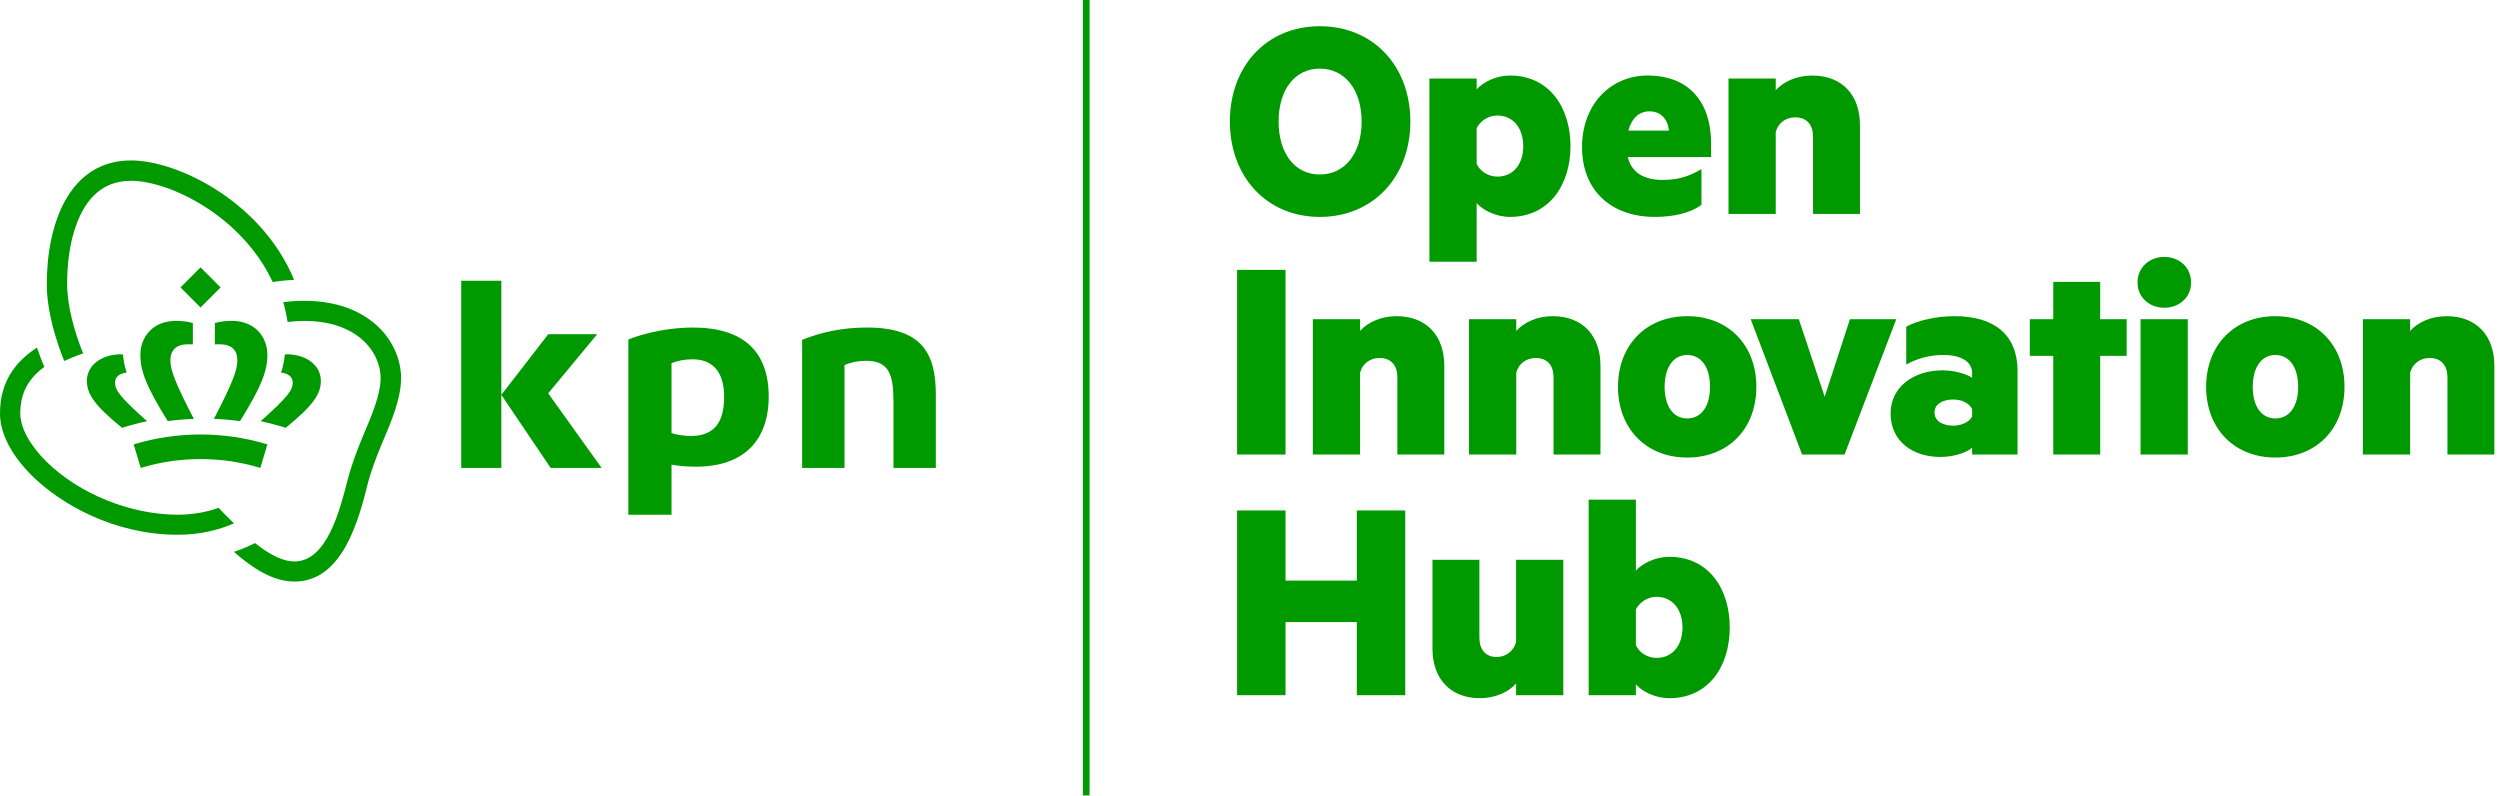
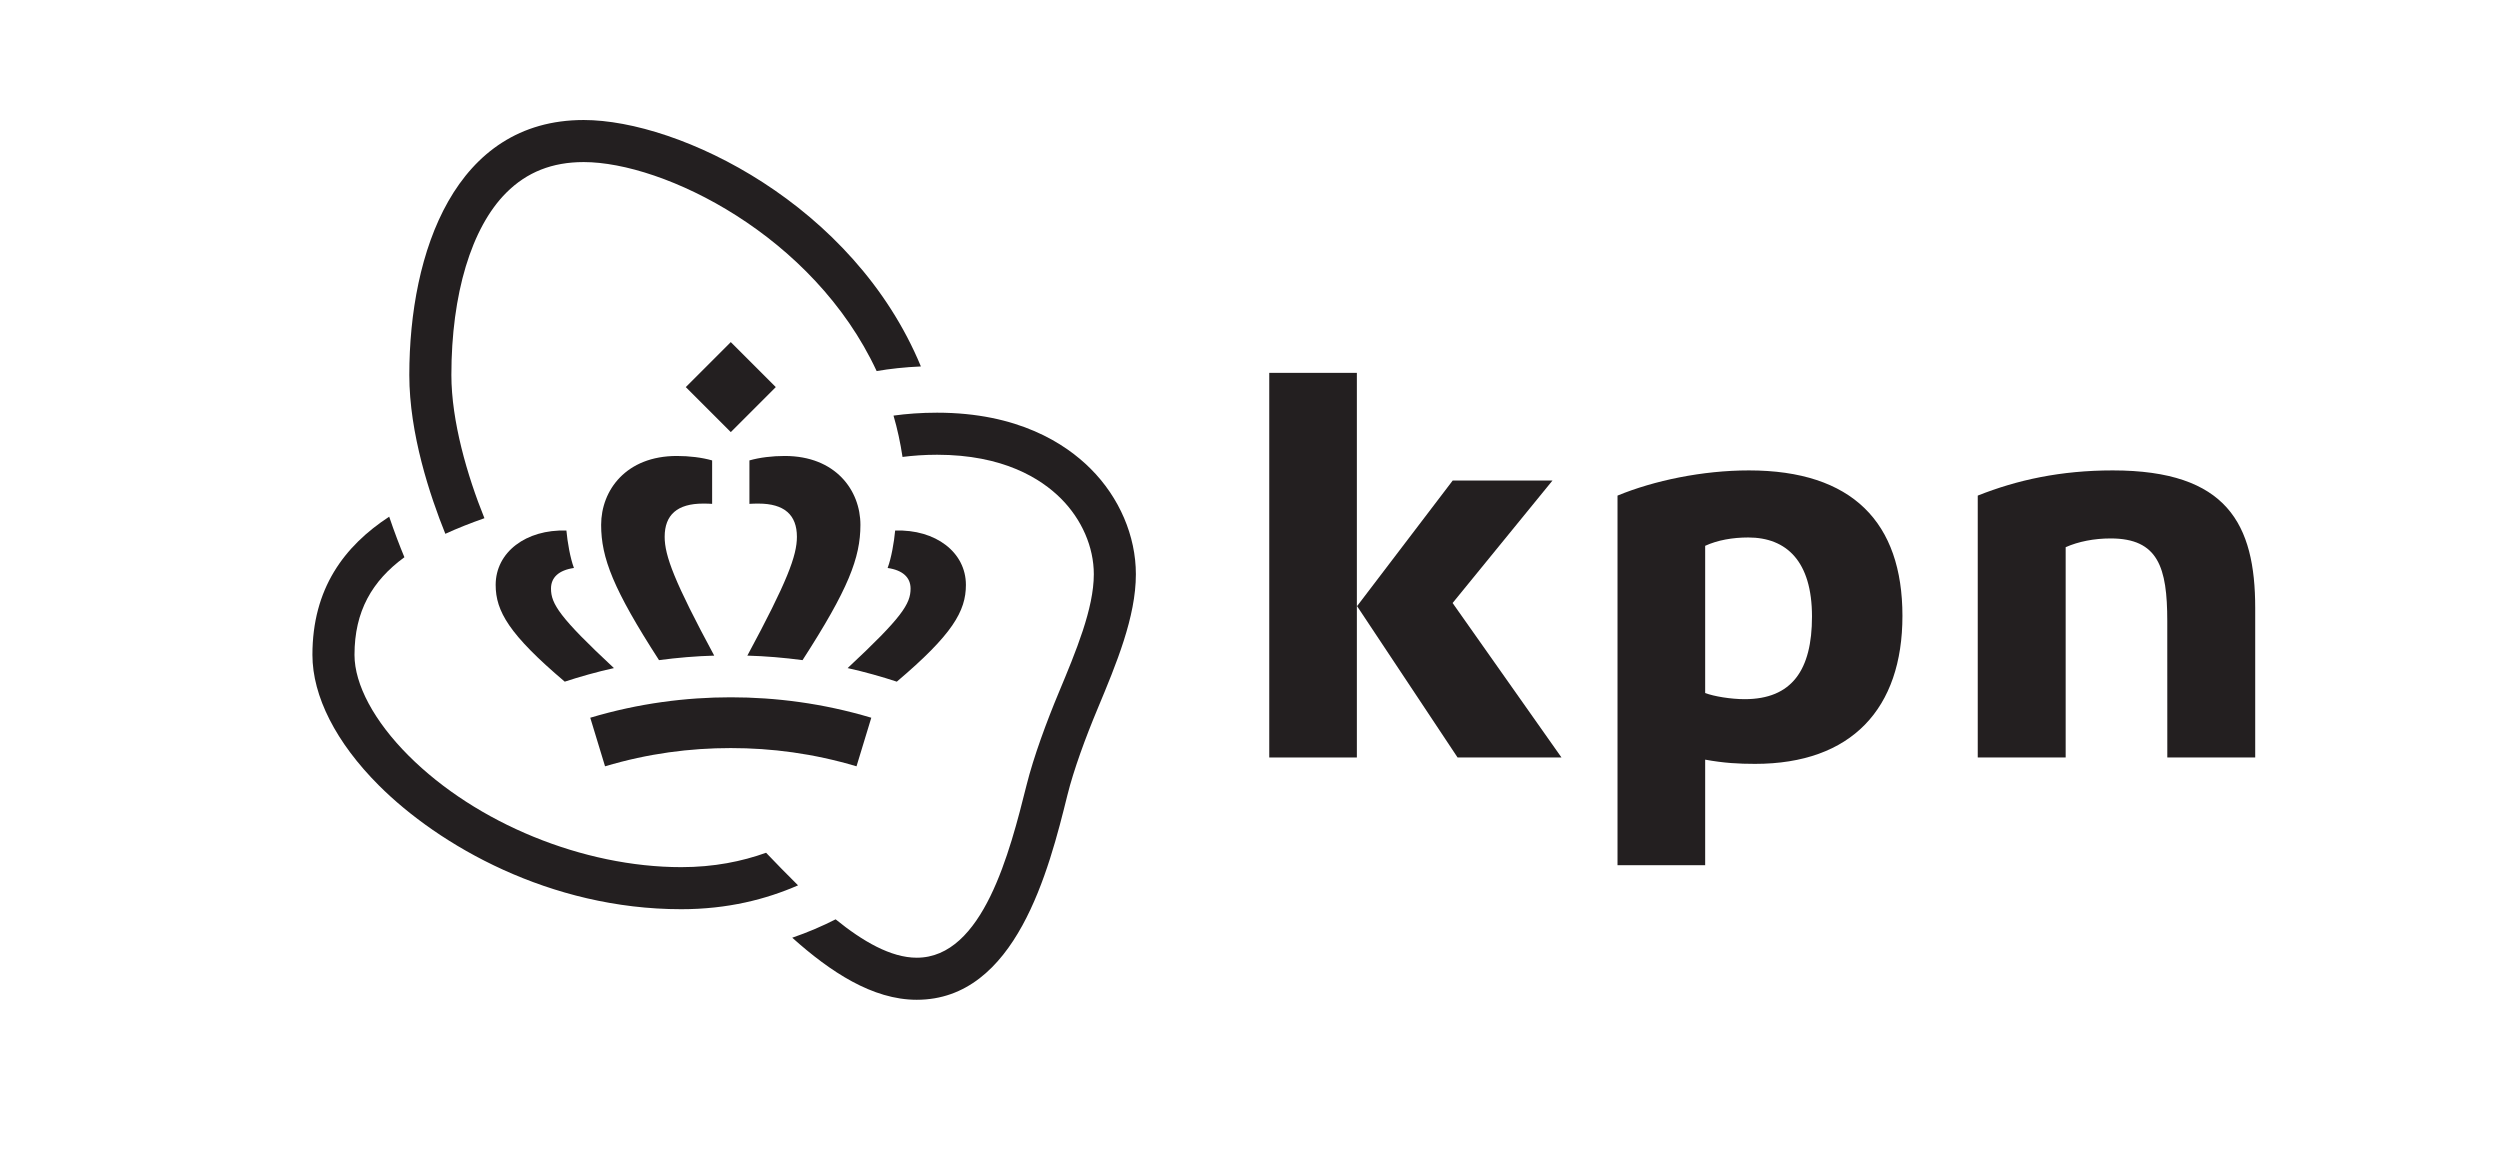
- <svg xmlns="http://www.w3.org/2000/svg" width="374" height="119">
-   <g fill="none" fill-rule="evenodd">
-     <path d="M197.445 32.45c8.01 0 13.545-6.03 13.545-14.265 0-8.28-5.535-14.265-13.545-14.265-7.965 0-13.455 5.985-13.455 14.265 0 8.235 5.49 14.265 13.455 14.265zm0-6.345c-3.735 0-6.165-3.15-6.165-7.92s2.43-7.92 6.165-7.92 6.255 3.15 6.255 7.92-2.52 7.92-6.255 7.92zm23.461 13.05V30.38c.945 1.08 2.925 2.07 4.995 2.07 5.85 0 9.045-4.815 9.045-10.575 0-5.805-3.195-10.575-9.045-10.575-2.07 0-4.05.99-4.995 2.07v-1.62h-7.065v27.405h7.065zm3.105-12.735c-1.35 0-2.565-.765-3.105-1.89v-5.355c.54-1.08 1.71-1.89 3.105-1.89 2.43 0 3.87 1.98 3.87 4.59s-1.44 4.545-3.87 4.545zm23.551 6.03c2.925 0 5.4-.63 6.975-1.8v-5.355c-2.025 1.215-3.69 1.62-5.85 1.62-2.61 0-4.59-.99-5.175-3.42h12.465v-2.07c0-6.03-3.195-10.125-9.495-10.125-5.58 0-9.81 4.365-9.81 10.71 0 6.525 4.41 10.44 10.89 10.44zm2.115-12.915h-6.075c.495-1.845 1.62-2.88 3.15-2.88 1.71 0 2.745 1.17 2.925 2.88zM265.65 32V19.76c.36-1.395 1.53-2.205 2.925-2.205 1.8 0 2.655 1.215 2.655 2.88V32h7.02V18.725c0-4.5-2.655-7.425-7.155-7.425-2.34 0-4.32.945-5.445 2.205V11.75h-7.065V32h7.065zM192.315 68V40.37h-7.245V68h7.245zm11.152 0V55.76c.36-1.395 1.53-2.205 2.925-2.205 1.8 0 2.655 1.215 2.655 2.88V68h7.02V54.725c0-4.5-2.655-7.425-7.155-7.425-2.34 0-4.32.945-5.445 2.205V47.75h-7.065V68h7.065zm23.365 0V55.76c.36-1.395 1.53-2.205 2.925-2.205 1.8 0 2.655 1.215 2.655 2.88V68h7.02V54.725c0-4.5-2.655-7.425-7.155-7.425-2.34 0-4.32.945-5.445 2.205V47.75h-7.065V68h7.065zm25.57.45c6.165 0 10.35-4.32 10.35-10.575 0-6.255-4.185-10.575-10.35-10.575-6.12 0-10.35 4.32-10.35 10.575 0 6.255 4.23 10.575 10.35 10.575zm0-5.85c-2.16 0-3.375-1.935-3.375-4.725 0-2.79 1.215-4.77 3.375-4.77 2.205 0 3.42 1.98 3.42 4.77 0 2.79-1.215 4.725-3.42 4.725zm23.541 5.4l7.74-20.25h-6.93l-3.78 11.61-3.87-11.61h-7.2l7.695 20.25h6.345zm14.316.36c2.16 0 4.095-.72 4.77-1.395V68h6.795V55.49c0-5.355-3.42-8.19-9.405-8.19-2.88 0-5.58.675-7.245 1.575v5.67c1.62-.945 3.6-1.44 5.535-1.44 2.88 0 4.32 1.125 4.32 2.7v.72c-.81-.585-2.7-1.125-4.41-1.125-4.365 0-7.785 2.52-7.785 6.435 0 4.275 3.42 6.525 7.425 6.525zm1.935-4.68c-1.395 0-2.79-.585-2.79-1.98 0-1.35 1.395-1.935 2.79-1.935 1.26 0 2.385.54 2.835 1.395v1.17c-.45.81-1.575 1.35-2.835 1.35zM314.19 68V53.24h3.96v-5.49h-3.96v-5.58h-7.02v5.58h-3.51v5.49h3.51V68h7.02zm9.591-21.96c2.16 0 4.005-1.485 4.005-3.78 0-2.34-1.845-3.825-4.005-3.825s-4.005 1.485-4.005 3.825c0 2.295 1.845 3.78 4.005 3.78zm3.51 21.96V47.75h-7.065V68h7.065zm13.096.45c6.165 0 10.35-4.32 10.35-10.575 0-6.255-4.185-10.575-10.35-10.575-6.12 0-10.35 4.32-10.35 10.575 0 6.255 4.23 10.575 10.35 10.575zm0-5.85c-2.16 0-3.375-1.935-3.375-4.725 0-2.79 1.215-4.77 3.375-4.77 2.205 0 3.42 1.98 3.42 4.77 0 2.79-1.215 4.725-3.42 4.725zm20.17 5.4V55.76c.36-1.395 1.53-2.205 2.925-2.205 1.8 0 2.655 1.215 2.655 2.88V68h7.02V54.725c0-4.5-2.655-7.425-7.155-7.425-2.34 0-4.32.945-5.445 2.205V47.75h-7.065V68h7.065zM192.315 104V93.065h10.665V104h7.245V76.37h-7.245v10.485h-10.665V76.37h-7.245V104h7.245zm29.093.45c2.295 0 4.32-.945 5.4-2.205V104h7.065V83.75h-7.065v12.285c-.36 1.395-1.575 2.25-2.88 2.25-1.8 0-2.61-1.215-2.61-2.925V83.75h-7.02v13.275c0 4.5 2.655 7.425 7.11 7.425zm28.315 0c5.85 0 9.045-4.725 9.045-10.575s-3.195-10.575-9.045-10.575c-2.07 0-4.05.99-4.995 2.07V74.75h-7.065V104h7.065v-1.62c.945 1.08 2.925 2.07 4.995 2.07zm-1.89-6.03c-1.395 0-2.565-.765-3.105-1.89v-5.355c.54-1.08 1.755-1.89 3.105-1.89 2.43 0 3.87 1.98 3.87 4.59s-1.44 4.545-3.87 4.545z" fill="#090" fill-rule="nonzero" />
-     <path d="M55.015 72.37c.459-1.823 1.324-4.126 2.197-6.184C58.583 62.956 60 59.618 60 56.559c0-2.74-1.198-5.49-3.288-7.545C54.85 47.183 51.4 45 45.537 45c-1.169 0-2.226.081-3.17.208.283.95.499 1.938.655 2.958a20.317 20.317 0 012.515-.156c4.814 0 7.558 1.704 9.011 3.132 1.52 1.494 2.392 3.469 2.392 5.417 0 2.456-1.297 5.512-2.552 8.469-.878 2.07-1.821 4.576-2.341 6.616-1.215 4.768-3.163 12.348-7.988 12.348-1.883 0-3.933-1.175-5.902-2.747-.963.484-2.016.929-3.155 1.316C37.767 84.999 40.837 87 44.058 87c7.22 0 9.615-9.293 10.958-14.63M12.433 52.868c-1.248-3.093-2.39-7.046-2.39-10.379 0-5.87 1.445-10.688 3.969-13.217 1.493-1.495 3.325-2.223 5.6-2.223 5.78 0 16.609 5.294 21.187 15.152.963-.166 2.029-.284 3.201-.335C39.138 30.108 26.526 24 19.612 24 10.314 24 7 33.551 7 42.489 7 46.744 8.495 51.239 9.605 54c.866-.398 1.81-.773 2.827-1.132M32.697 75.973c-1.742.618-3.756 1.026-6.112 1.026-7.057 0-14.773-3.122-19.656-7.956-2.476-2.451-3.897-5.069-3.897-7.186 0-3.111 1.265-5.275 3.598-6.964A46.417 46.417 0 015.532 52C2.292 54.103 0 57.118 0 61.858c0 2.948 1.699 6.254 4.786 9.308C9.1 75.436 17.092 80 26.584 80c3.353 0 6.122-.71 8.416-1.702-.814-.792-1.59-1.589-2.304-2.325M129.731 49c-3.748 0-6.881.693-9.731 1.843V70h6.338V54.616c.91-.411 2.057-.64 3.239-.64 3.43 0 4.084 2.117 4.084 6.036l.003 9.987H140V59.06C140 52.937 137.988 49 129.731 49M69 70h6V42h-6zM82.376 70H90l-7.989-11.156L89.34 50h-7.324L75 59.069zM94 50.786V77h6.46v-7.485c1.381.242 2.46.299 3.674.299 7.123 0 10.866-3.925 10.866-10.495C115 52.699 111.319 49 103.682 49c-3.417 0-6.992.721-9.682 1.786m9.634 2.97c2.829 0 4.7 1.694 4.7 5.607 0 3.79-1.477 5.861-4.965 5.861-1.002 0-2.264-.197-2.909-.436v-10.44c.914-.406 2.025-.593 3.174-.593" fill="#090" />
-     <path d="M28.853 51.519v-3.192C28.116 48.109 27.236 48 26.353 48 22.764 48 21 50.517 21 53.064c0 2.422.858 4.73 4.094 9.936 1.311-.18 2.622-.295 3.906-.33-2.819-5.433-3.506-7.339-3.506-8.729 0-1.616.895-2.442 2.72-2.442.245 0 .445.005.639.02M18.956 55.728c-.284-.722-.492-1.883-.572-2.724C15.31 52.907 13 54.58 13 56.96c0 1.909 1.019 3.605 5.257 7.04 1.056-.335 2.515-.732 3.743-.988-4.148-3.696-4.789-4.678-4.789-5.783 0-.811.588-1.34 1.744-1.501M32.147 51.519v-3.192c.738-.218 1.617-.327 2.502-.327C38.236 48 40 50.517 40 53.064c0 2.422-.858 4.73-4.094 9.936-1.311-.18-2.622-.295-3.906-.33 2.819-5.433 3.507-7.339 3.507-8.729 0-1.616-.895-2.442-2.721-2.442-.245 0-.445.005-.639.02M42.044 55.728c.284-.722.492-1.883.572-2.724C45.69 52.907 48 54.58 48 56.96c0 1.909-1.019 3.605-5.257 7.04-1.056-.335-2.515-.732-3.743-.988 4.147-3.696 4.789-4.678 4.789-5.783 0-.811-.589-1.34-1.745-1.501M30 68.679c2.906 0 5.866.388 8.949 1.321L40 66.48C36.542 65.428 33.172 65 30 65s-6.542.428-10 1.48L21.051 70c3.083-.933 6.043-1.321 8.949-1.321M30 46l-3-3 3-3 3 3z" fill="#090" />
-     <path stroke="#090" d="M162.5 0v119" />
+ <svg xmlns="http://www.w3.org/2000/svg" viewBox="0 0 245.667 113.387" height="113.387" width="245.667" xml:space="preserve" id="svg2" version="1.1">
+   <defs id="defs6" />
+   <g transform="matrix(1.333333,0,0,-1.333333,0,113.3867)" id="g10">
+     <g transform="scale(0.1)" id="g12">
+       <path id="path14" style="fill:#231f20;fill-opacity:1;fill-rule:nonzero;stroke:none" d="m 786.652,264.285 c 4.649,18.781 13.407,42.512 22.254,63.703 13.879,33.274 28.235,67.68 28.235,99.196 0,28.222 -12.141,56.55 -33.313,77.722 -18.855,18.864 -53.808,41.344 -113.191,41.344 -11.856,0 -22.559,-0.824 -32.121,-2.148 2.863,-9.782 5.058,-19.957 6.64,-30.461 7.637,0.964 16.055,1.609 25.481,1.609 48.769,0 76.551,-17.547 91.269,-32.262 15.399,-15.398 24.239,-35.742 24.239,-55.804 0,-25.309 -13.145,-56.801 -25.852,-87.258 -8.895,-21.317 -18.457,-47.129 -23.719,-68.149 -12.304,-49.125 -32.043,-127.211 -80.929,-127.211 -19.071,0 -39.832,12.098 -59.793,28.289 -9.747,-4.984 -20.422,-9.57 -31.965,-13.554 28.047,-25.113 59.133,-45.738 91.758,-45.738 73.144,0 97.402,95.75 111.007,150.722" />
+       <path id="path16" style="fill:#231f20;fill-opacity:1;fill-rule:nonzero;stroke:none" d="m 357.023,468.484 c -12.714,31.442 -24.355,71.633 -24.355,105.516 0,59.676 14.734,108.652 40.449,134.359 15.203,15.204 33.875,22.594 57.071,22.594 58.894,0 169.238,-53.82 215.906,-154.035 9.804,1.695 20.676,2.891 32.609,3.41 C 629.172,699.863 500.637,761.953 430.188,761.953 335.43,761.953 301.66,664.863 301.66,574 c 0,-43.258 15.227,-88.957 26.555,-117.02 8.816,4.051 18.426,7.86 28.808,11.504" />
+       <path id="path18" style="fill:#231f20;fill-opacity:1;fill-rule:nonzero;stroke:none" d="m 564.602,221.918 c -17.813,-6.387 -38.399,-10.605 -62.493,-10.605 -72.175,0 -151.074,32.261 -201.004,82.195 -25.324,25.324 -39.843,52.387 -39.843,74.246 0,32.148 12.937,54.508 36.785,71.965 -3.477,8.383 -7.371,18.511 -11.219,29.89 -33.137,-21.726 -56.574,-52.882 -56.574,-101.855 0,-30.457 17.383,-64.613 48.937,-96.168 44.122,-44.125 125.86,-91.273 222.918,-91.273 34.278,0 62.598,7.339 86.047,17.582 -8.32,8.179 -16.25,16.418 -23.554,24.023" />
+       <path id="path20" style="fill:#231f20;fill-opacity:1;fill-rule:nonzero;stroke:none" d="m 1557.1,503.711 c -38.32,0 -70.36,-6.988 -99.5,-18.566 V 292.133 h 64.8 v 154.992 c 9.3,4.148 21.03,6.445 33.12,6.445 35.07,0 41.76,-21.324 41.76,-60.804 l 0.03,-100.633 h 64.78 v 110.219 c 0,61.691 -20.56,101.359 -104.99,101.359" />
+       <path id="path22" style="fill:#231f20;fill-opacity:1;fill-rule:nonzero;stroke:none" d="m 935.441,292.133 h 64.57 V 575.602 H 935.441 Z" />
+       <path id="path24" style="fill:#231f20;fill-opacity:1;fill-rule:nonzero;stroke:none" d="m 1074.24,292.133 h 76.58 l -80.25,113.847 73.6,90.247 h -73.54 l -70.47,-92.547 74.08,-111.547" />
+       <path id="path26" style="fill:#231f20;fill-opacity:1;fill-rule:nonzero;stroke:none" d="M 1192.11,485.145 V 212.758 h 64.6 v 77.777 c 13.8,-2.508 24.6,-3.109 36.73,-3.109 71.23,0 108.66,40.789 108.66,109.054 0,68.797 -36.81,107.231 -113.17,107.231 -34.18,0 -69.92,-7.484 -96.82,-18.566 z m 96.33,-30.864 c 28.29,0 47,-17.601 47,-58.273 0,-39.391 -14.77,-60.895 -49.64,-60.895 -10.02,0 -22.65,2.039 -29.09,4.532 v 108.492 c 9.14,4.203 20.26,6.144 31.73,6.144" />
+       <path id="path28" style="fill:#231f20;fill-opacity:1;fill-rule:nonzero;stroke:none" d="m 524.844,479.055 v 32.015 c -7.676,2.188 -16.836,3.282 -26.043,3.282 -37.375,0 -55.762,-25.254 -55.762,-50.789 0,-24.297 8.945,-47.45 42.656,-99.68 13.66,1.808 27.313,2.957 40.684,3.32 -29.367,54.492 -36.524,73.613 -36.524,87.559 0,16.218 9.336,24.492 28.34,24.492 2.559,0 4.629,-0.051 6.649,-0.199" />
+       <path id="path30" style="fill:#231f20;fill-opacity:1;fill-rule:nonzero;stroke:none" d="m 422.988,431.801 c -2.742,7.316 -4.765,19.066 -5.547,27.594 -29.753,0.988 -52.136,-15.957 -52.136,-40.071 0,-19.34 9.871,-36.511 50.918,-71.308 10.234,3.394 24.363,7.414 36.25,10 -40.176,37.433 -46.387,47.394 -46.387,58.582 0,8.211 5.711,13.57 16.902,15.203" />
+       <path id="path32" style="fill:#231f20;fill-opacity:1;fill-rule:nonzero;stroke:none" d="m 552.324,479.055 v 32.015 c 7.688,2.188 16.848,3.282 26.055,3.282 37.363,0 55.754,-25.254 55.754,-50.789 0,-24.297 -8.945,-47.45 -42.656,-99.68 -13.664,1.808 -27.305,2.957 -40.684,3.32 29.363,54.492 36.531,73.613 36.531,87.559 0,16.218 -9.336,24.492 -28.347,24.492 -2.559,0 -4.629,-0.051 -6.653,-0.199" />
+       <path id="path34" style="fill:#231f20;fill-opacity:1;fill-rule:nonzero;stroke:none" d="m 654.18,431.801 c 2.746,7.316 4.765,19.066 5.547,27.594 29.765,0.988 52.148,-15.957 52.148,-40.071 0,-19.34 -9.871,-36.511 -50.926,-71.308 -10.226,3.394 -24.367,7.414 -36.25,10 40.176,37.433 46.395,47.394 46.395,58.582 0,8.211 -5.723,13.57 -16.914,15.203" />
+       <path id="path36" style="fill:#231f20;fill-opacity:1;fill-rule:nonzero;stroke:none" d="m 538.586,299.07 c 30.086,0 60.75,-3.937 92.664,-13.441 l 10.898,35.805 c -35.82,10.695 -70.71,15.054 -103.562,15.054 -32.852,0 -67.746,-4.359 -103.566,-15.054 l 10.898,-35.805 c 31.926,9.504 62.578,13.441 92.668,13.441" />
+       <path id="path38" style="fill:#231f20;fill-opacity:1;fill-rule:nonzero;stroke:none" d="m 538.586,531.941 -33.164,33.172 33.164,33.164 33.164,-33.164 -33.164,-33.172" />
+     </g>
  </g>
</svg>
